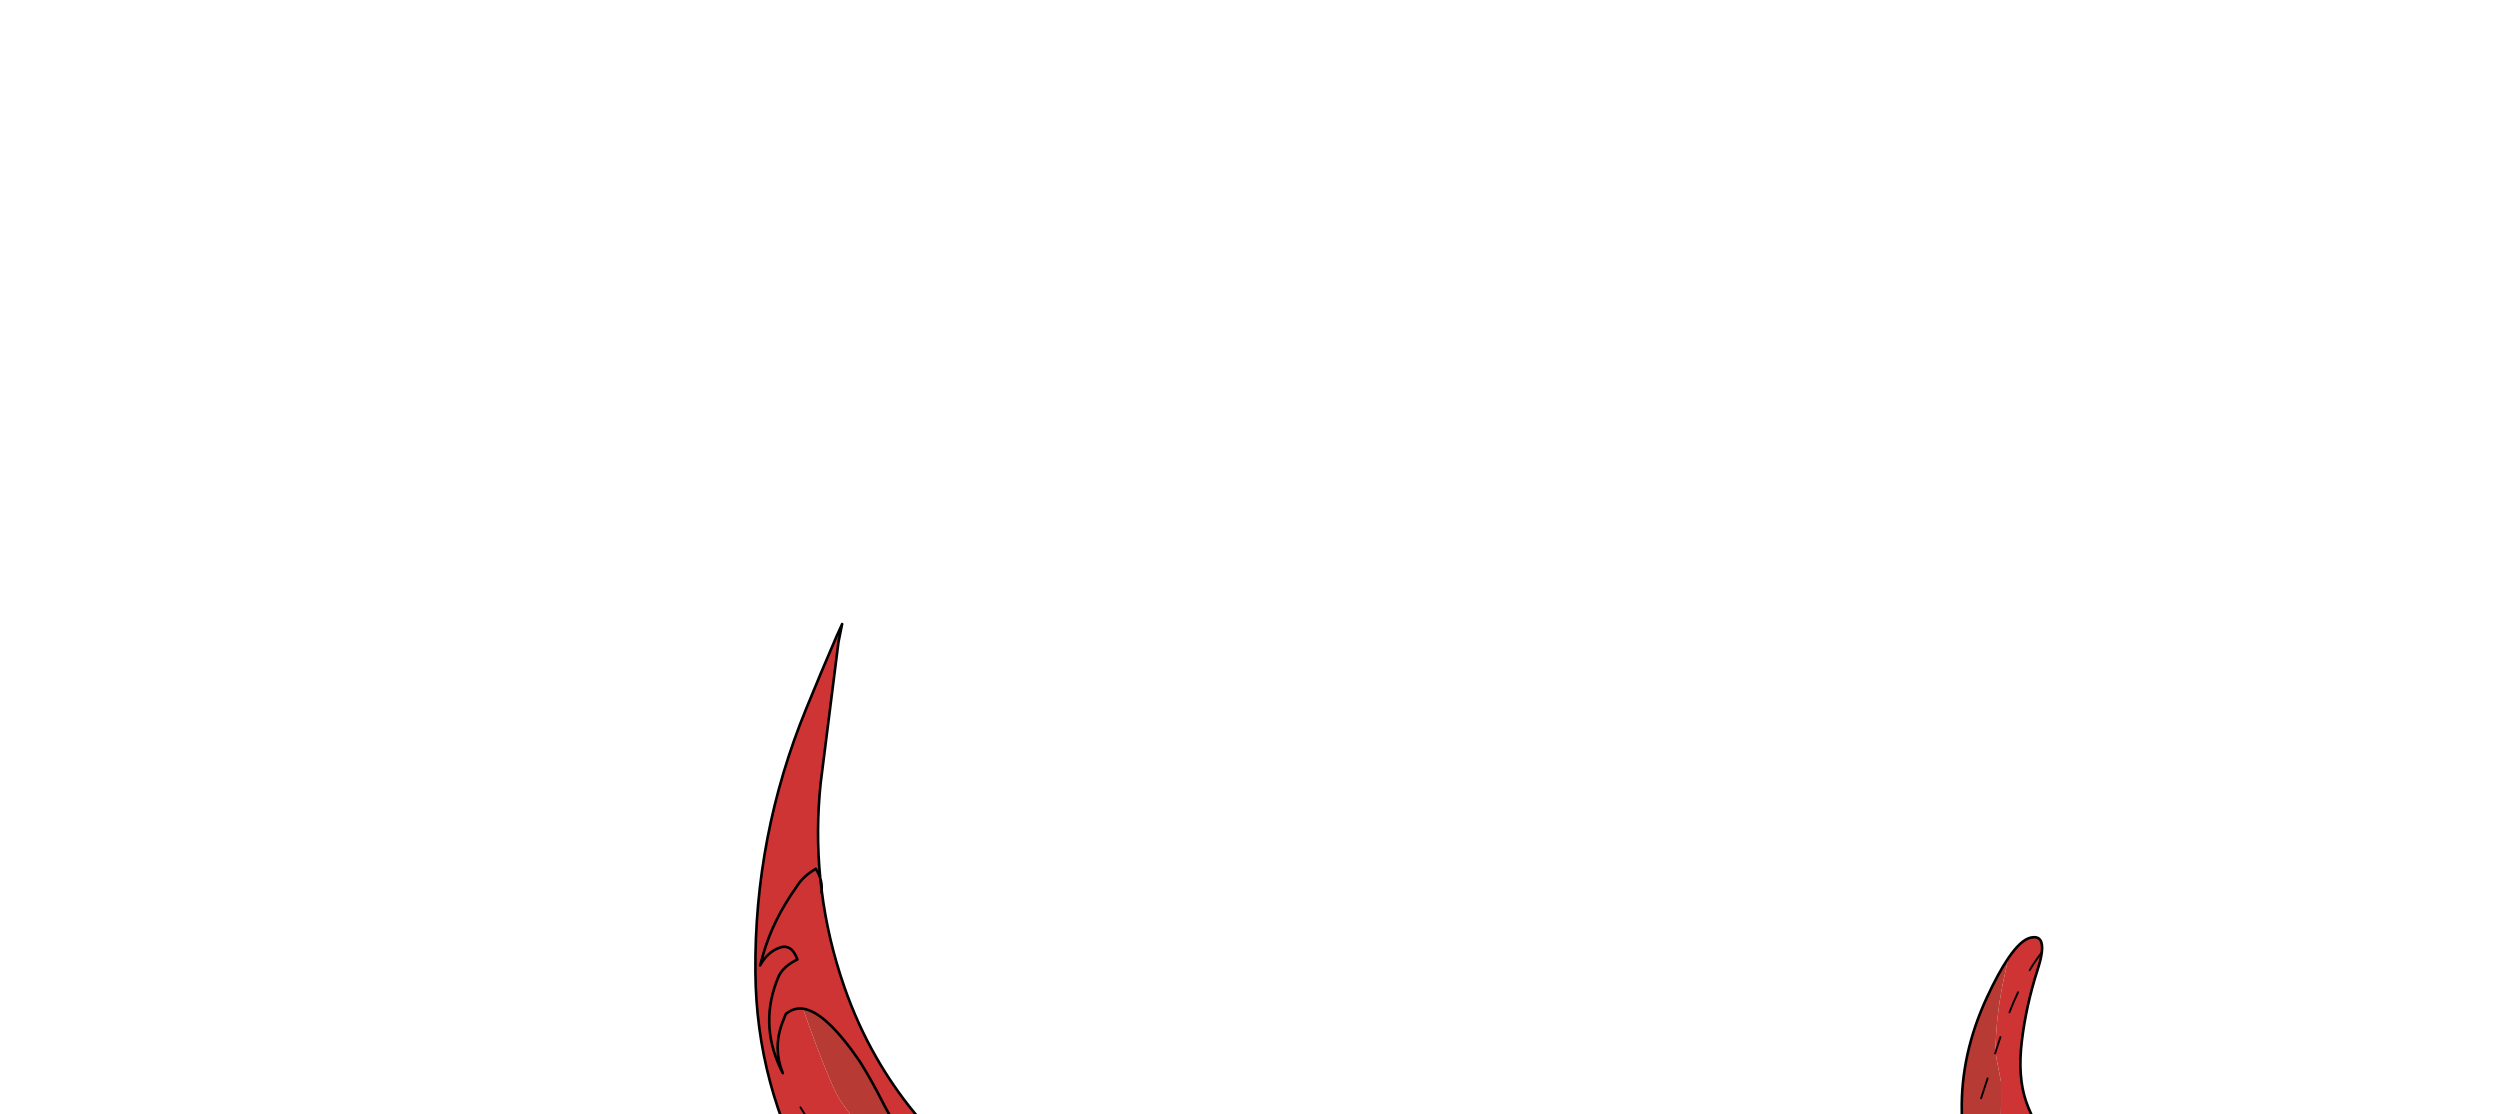
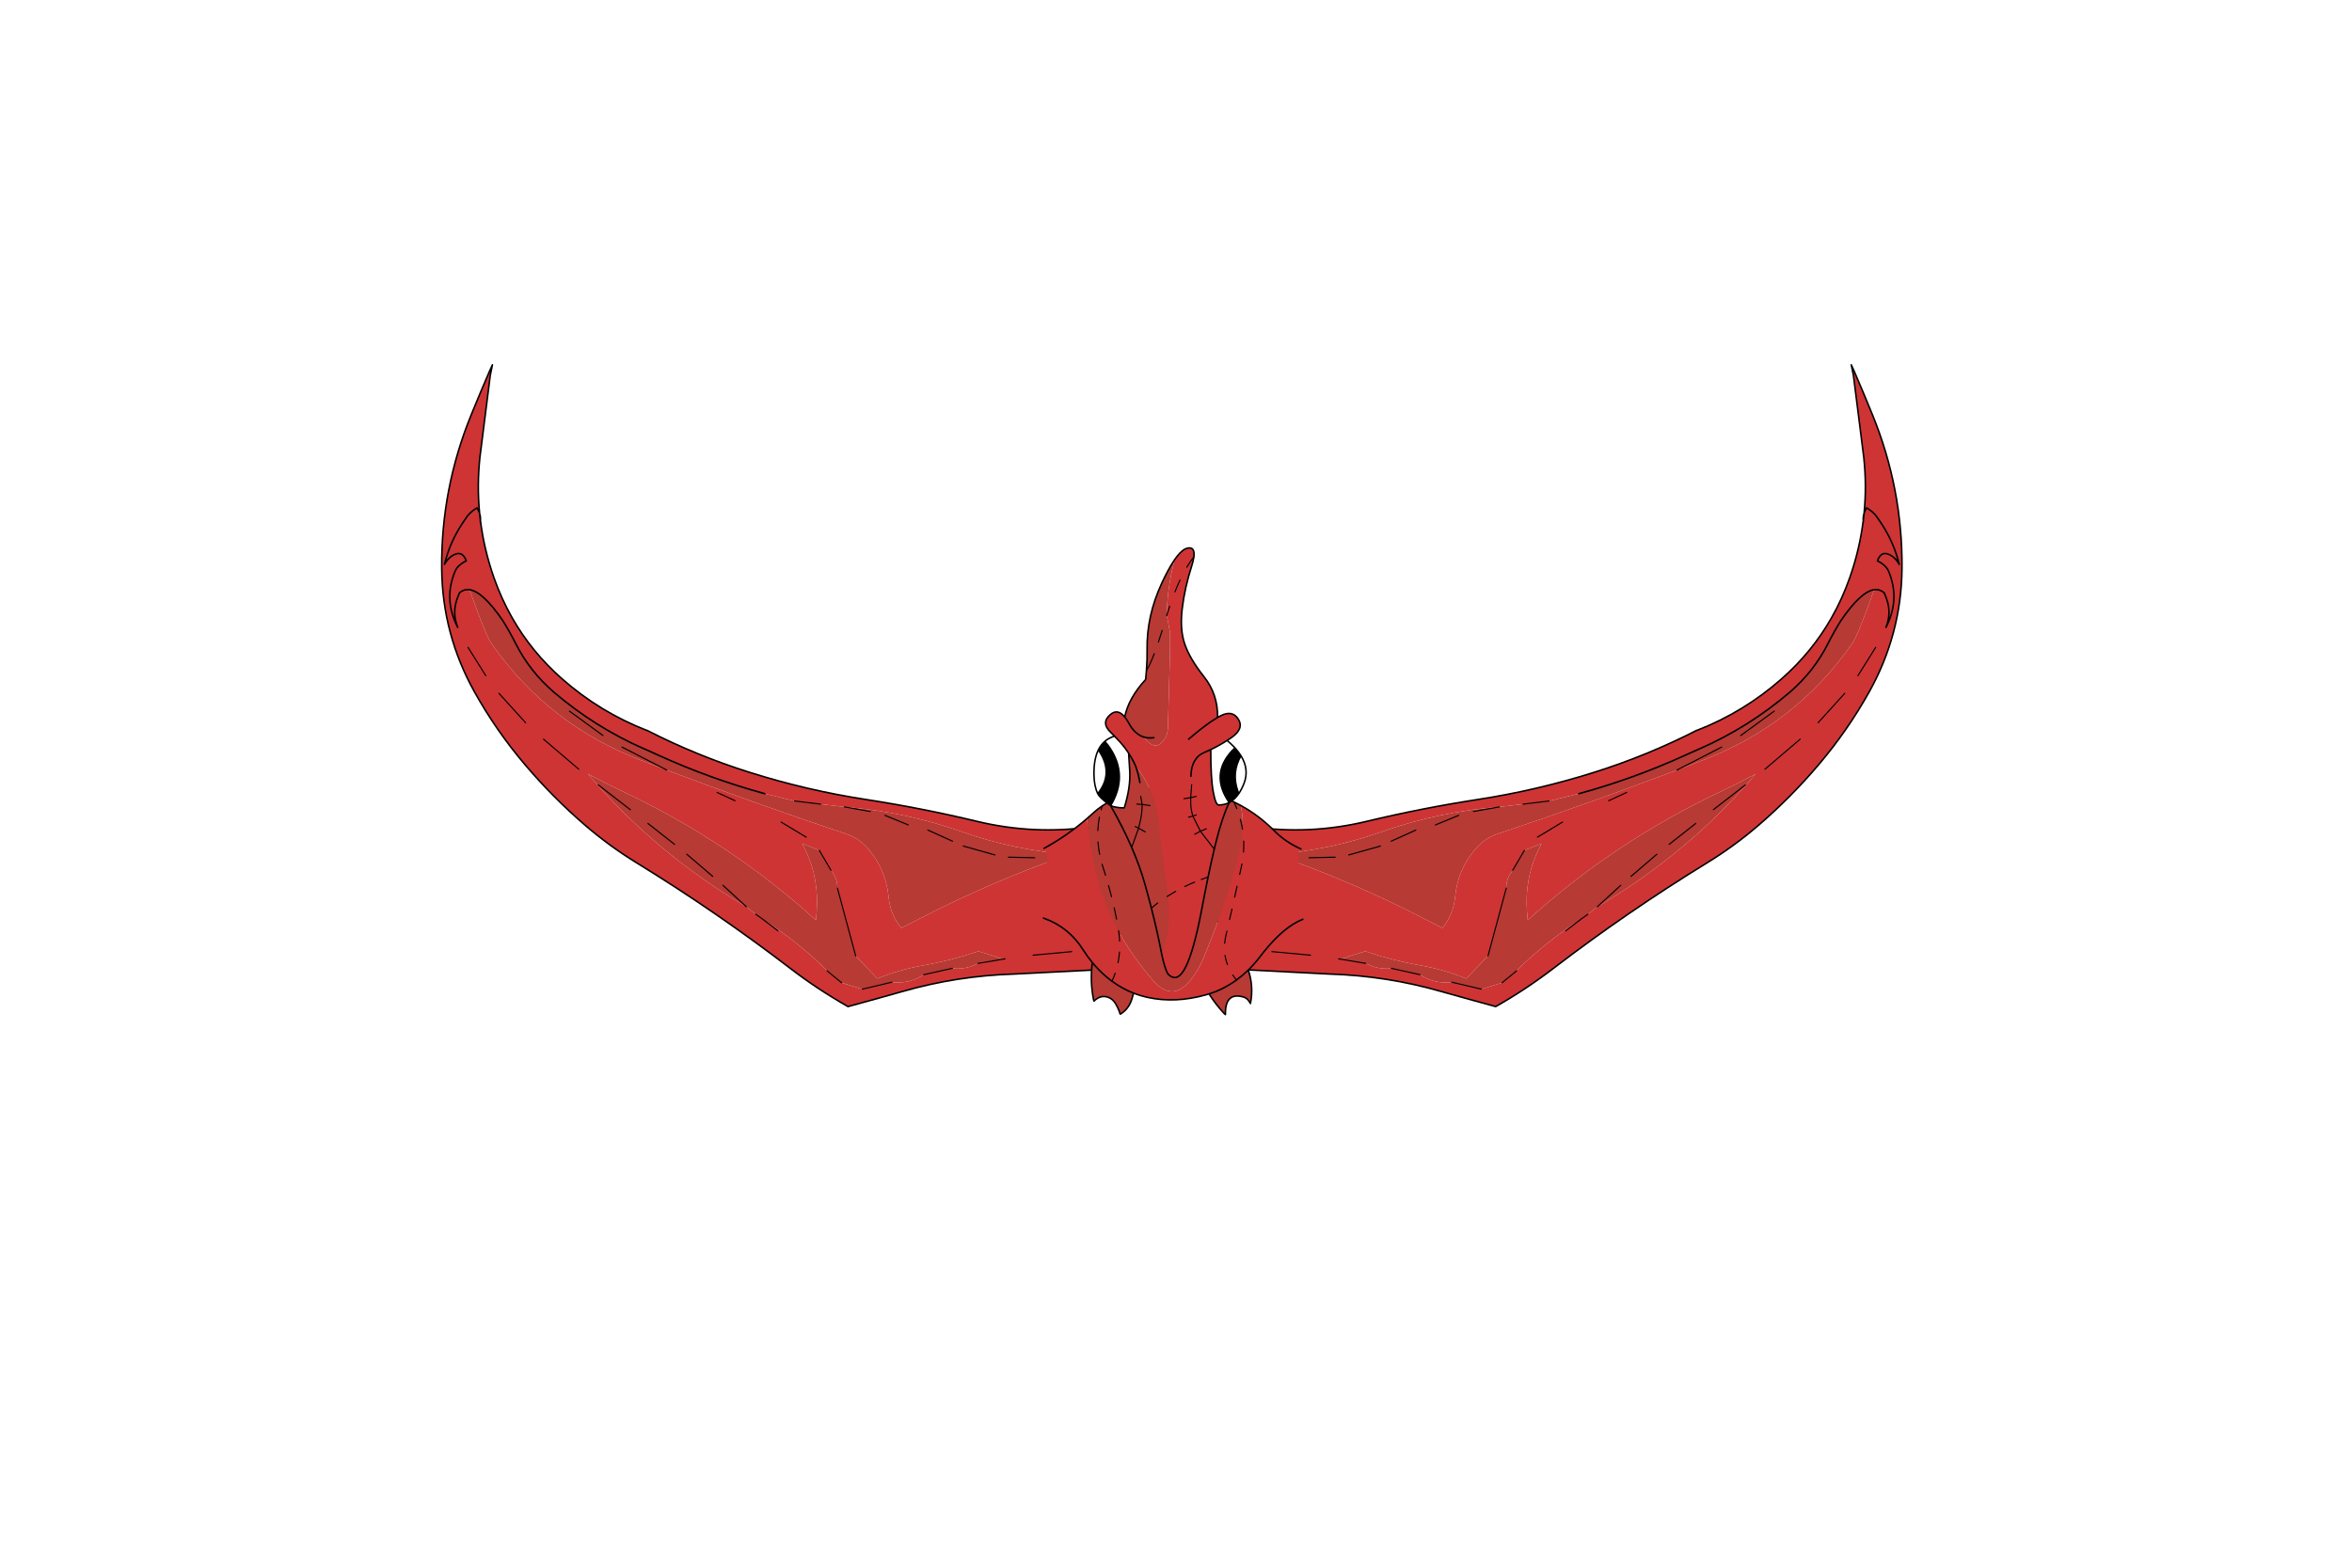
- <svg width="30000px" height="20000px" style="fill-rule: evenodd; pointer-events: none; -moz-user-select: none; width: 100%; height: 100%;" color-interpolation-filters="sRGB">
+ <svg xmlns="http://www.w3.org/2000/svg" version="1.1" viewBox="0 0 30000 20000">
  <g enable-background="new">
    <g>
      <g>
        <g transform="matrix(-0.4899902 0 0 0.4899902 15497 11206)">
          <g>
            <path fill-opacity="1.000" fill="rgb(206,52,52)" d="M -17159 -7516 Q -16812 -7468 -16292 -6709 L -16292 -6708 Q -16118 -6431 -15960 -6118 Q -15591 -5386 -14963 -4847 Q -13898 -3936 -12612 -3371 L -12612 -3373 L -12214 -3194 Q -10882 -2590 -9473 -2205 L -8699 -2015 L -8020 -1933 L -7402 -1861 Q -5823 -1737 -4329 -1209 Q -2977 -733 -1548 -625 Q -3564 76 -5461 1056 L -5920 1292 Q -6207 937 -6250 490 Q -6322 -263 -6818 -808 Q -7039 -1051 -7351 -1157 Q -9700 -1942 -12026 -2820 Q -12362 -2947 -12698 -3076 Q -15112 -4003 -16584 -6108 Q -16741 -6332 -17159 -7516 Z M -14077 -2720 Q -13619 -2474 -13153 -2254 Q -10373 -937 -8143 1089 Q -8117 872 -8114 657 Q -8101 -180 -8501 -905 L -8501 -905 L -8056 -732 L -7750 -209 L -7716 -163 Q -7581 25 -7583 253 L -7107 2020 L -6542 2610 Q -5962 2374 -5347 2266 Q -4610 2136 -3914 1899 L -3687 1967 Q -3478 2029 -3272 2104 L -3928 2214 Q -4180 2350 -4467 2350 Q -4487 2350 -4507 2349 L -4591 2342 L -5339 2508 Q -5647 2711 -6008 2711 Q -6057 2711 -6107 2707 L -6162 2702 L -6936 2885 L -7475 2717 L -7854 2406 Q -7872 2380 -7893 2359 Q -8638 1634 -9526 1064 L -9711 932 L -9953 740 Q -12326 -656 -14077 -2720 Z M -16564 -13371 L -16645 -13193 Q -16886 -12635 -17115 -12072 Q -17902 -10146 -17884 -8072 Q -17877 -7207 -17659 -6395 Q -17447 -5602 -17034 -4861 Q -16471 -3851 -15720 -2966 Q -14996 -2111 -14147 -1380 Q -13520 -841 -12818 -410 Q -10736 868 -8799 2352 Q -8088 2896 -7308 3338 Q -6602 3147 -5901 2948 Q -4469 2536 -2981 2491 L -747 2377 Q -493 1925 -249 1468 Q 570 -65 -307 -1458 L -985 -1341 Q -1542 -1263 -2095 -1263 Q -3019 -1263 -3934 -1481 Q -5369 -1826 -6829 -2052 Q -8374 -2289 -9864 -2759 Q -11249 -3194 -12541 -3855 L -12543 -3852 Q -13766 -4328 -14749 -5194 Q -15544 -5893 -16051 -6787 Q -16333 -7282 -16527 -7837 Q -16783 -8570 -16876 -9321 L -16897 -9502 Q -16968 -10222 -16890 -10957 L -16620 -13094 L -16564 -13371 Z">

</path>
            <path fill-opacity="1.000" fill="rgb(183,58,52)" d="M -17159 -7516 Q -16741 -6332 -16584 -6108 Q -15112 -4003 -12698 -3076 Q -12362 -2947 -12026 -2820 Q -9700 -1942 -7351 -1157 Q -7039 -1051 -6818 -808 Q -6322 -263 -6250 490 Q -6207 937 -5920 1292 L -5461 1056 Q -3564 76 -1548 -625 Q -2977 -733 -4329 -1209 Q -5823 -1737 -7402 -1861 L -8020 -1933 L -8699 -2015 L -9473 -2205 Q -10882 -2590 -12214 -3194 L -12612 -3373 L -12612 -3371 Q -13898 -3936 -14963 -4847 Q -15591 -5386 -15960 -6118 Q -16118 -6431 -16292 -6708 L -16292 -6709 Q -16812 -7468 -17159 -7516 Z M -14077 -2720 Q -12326 -656 -9953 740 L -9711 932 L -9526 1064 Q -8638 1634 -7893 2359 Q -7872 2380 -7854 2406 L -7475 2717 L -6936 2885 L -6162 2702 L -6107 2707 Q -6057 2711 -6008 2711 Q -5646 2711 -5339 2508 L -4591 2342 L -4507 2349 Q -4487 2350 -4467 2350 Q -4179 2350 -3928 2214 L -3272 2104 Q -3478 2029 -3687 1967 L -3914 1899 Q -4610 2136 -5347 2266 Q -5962 2374 -6542 2610 L -7107 2020 L -7583 253 Q -7581 25 -7716 -163 L -7750 -209 L -8056 -732 L -8501 -905 L -8501 -905 Q -8101 -180 -8114 657 Q -8117 872 -8143 1089 Q -10373 -937 -13153 -2254 Q -13619 -2474 -14077 -2720 Z">

</path>
            <path fill="none" stroke-opacity="1.000" stroke="rgb(0,0,0)" stroke-linejoin="round" stroke-linecap="round" stroke-width="28.572" d="M -10247 -2021 L -10716 -2237 M -8699 -2015 L -8020 -1933 M -12612 -3371 L -12612 -3373 M -11822 -885 L -12516 -1431 M -10830 -52 L -11505 -630 M -8395 -1073 L -9050 -1467 M -7750 -209 L -8056 -732 M -9953 740 L -10562 181 M -6729 -1741 L -7402 -1861 M -5738 -1391 L -6346 -1641 M -4309 -842 L -3482 -610 M -5229 -1258 L -4588 -968 M -3131 -552 L -2448 -537 M -1482 1907 L -2488 2000 M -7107 2020 L -7583 253 M -6162 2702 L -6936 2885 M -7475 2717 L -7854 2406 M -9526 1064 L -9129 1367 M -3272 2104 L -3928 2214 M -4591 2342 L -5339 2508 M -3219 2095 L -3272 2104 M -9711 932 L -9526 1064 M -16736 -5276 L -17199 -6015 M -14316 -2842 L -15234 -3625 M -12974 -1788 L -13807 -2433 M -15700 -4052 L -16394 -4818 M -13687 -3720 L -14559 -4355 M -12026 -2820 L -13190 -3419">

</path>
            <path fill="none" stroke-opacity="1.000" stroke="rgb(0,0,0)" stroke-linejoin="round" stroke-linecap="round" stroke-width="40" d="M -12543 -3852 Q -13766 -4328 -14749 -5194 Q -15544 -5893 -16051 -6787 Q -16333 -7282 -16527 -7837 Q -16783 -8570 -16876 -9321 L -16881 -9286 M -12612 -3373 L -12214 -3194 Q -10882 -2590 -9473 -2205 M -17159 -7516 Q -17300 -7536 -17421 -7436 L -17481 -7285 Q -17617 -6909 -17467 -6535 L -17506 -6615 Q -17828 -7306 -17533 -8002 Q -17512 -8053 -17471 -8101 Q -17387 -8198 -17245 -8266 Q -17333 -8510 -17516 -8445 Q -17699 -8381 -17812 -8175 L -17770 -8329 Q -17617 -8868 -17260 -9368 L -17237 -9403 Q -17143 -9542 -16964 -9646 L -16939 -9601 Q -16912 -9552 -16897 -9502 Q -16968 -10222 -16890 -10957 L -16620 -13094 L -16564 -13371 L -16645 -13193 Q -16886 -12635 -17115 -12072 Q -17902 -10146 -17884 -8072 Q -17877 -7207 -17659 -6395 Q -17447 -5602 -17034 -4861 Q -16471 -3851 -15720 -2966 Q -14996 -2111 -14147 -1380 Q -13520 -841 -12818 -410 Q -10736 868 -8799 2352 Q -8088 2896 -7308 3338 Q -6602 3147 -5901 2948 Q -4469 2536 -2981 2491 L -747 2377 Q -493 1925 -249 1468 Q 570 -65 -307 -1458 L -985 -1341 Q -2471 -1132 -3934 -1481 Q -5369 -1826 -6829 -2052 Q -8374 -2289 -9864 -2759 Q -11249 -3194 -12541 -3855 M -16876 -9321 Q -16869 -9413 -16897 -9502 L -16876 -9321 Z M -17159 -7516 Q -16812 -7468 -16292 -6709 L -16292 -6708 Q -16118 -6431 -15960 -6118 Q -15591 -5386 -14963 -4847 Q -13898 -3936 -12612 -3371 M -16292 -6709 L -16292 -6708">

</path>
          </g>
        </g>
        <g transform="matrix(0.4899902 0 0 0.4899902 14397 11206)">
          <g>
            <path fill-opacity="1.000" fill="rgb(206,52,52)" d="M -17159 -7516 Q -16812 -7468 -16292 -6709 L -16292 -6708 Q -16118 -6431 -15960 -6118 Q -15591 -5386 -14963 -4847 Q -13898 -3936 -12612 -3371 L -12612 -3373 L -12214 -3194 Q -10882 -2590 -9473 -2205 L -8699 -2015 L -8020 -1933 L -7402 -1861 Q -5823 -1737 -4329 -1209 Q -2977 -733 -1548 -625 Q -3564 76 -5461 1056 L -5920 1292 Q -6207 937 -6250 490 Q -6322 -263 -6818 -808 Q -7039 -1051 -7351 -1157 Q -9700 -1942 -12026 -2820 Q -12362 -2947 -12698 -3076 Q -15112 -4003 -16584 -6108 Q -16741 -6332 -17159 -7516 Z M -14077 -2720 Q -13619 -2474 -13153 -2254 Q -10373 -937 -8143 1089 Q -8117 872 -8114 657 Q -8101 -180 -8501 -905 L -8501 -905 L -8056 -732 L -7750 -209 L -7716 -163 Q -7581 25 -7583 253 L -7107 2020 L -6542 2610 Q -5962 2374 -5347 2266 Q -4610 2136 -3914 1899 L -3687 1967 Q -3478 2029 -3272 2104 L -3928 2214 Q -4180 2350 -4467 2350 Q -4487 2350 -4507 2349 L -4591 2342 L -5339 2508 Q -5647 2711 -6008 2711 Q -6057 2711 -6107 2707 L -6162 2702 L -6936 2885 L -7475 2717 L -7854 2406 Q -7872 2380 -7893 2359 Q -8638 1634 -9526 1064 L -9711 932 L -9953 740 Q -12326 -656 -14077 -2720 Z M -16564 -13371 L -16645 -13193 Q -16886 -12635 -17115 -12072 Q -17902 -10146 -17884 -8072 Q -17877 -7207 -17659 -6395 Q -17447 -5602 -17034 -4861 Q -16471 -3851 -15720 -2966 Q -14996 -2111 -14147 -1380 Q -13520 -841 -12818 -410 Q -10736 868 -8799 2352 Q -8088 2896 -7308 3338 Q -6602 3147 -5901 2948 Q -4469 2536 -2981 2491 L -747 2377 Q -493 1925 -249 1468 Q 570 -65 -307 -1458 L -985 -1341 Q -1542 -1263 -2095 -1263 Q -3019 -1263 -3934 -1481 Q -5369 -1826 -6829 -2052 Q -8374 -2289 -9864 -2759 Q -11249 -3194 -12541 -3855 L -12543 -3852 Q -13766 -4328 -14749 -5194 Q -15544 -5893 -16051 -6787 Q -16333 -7282 -16527 -7837 Q -16783 -8570 -16876 -9321 L -16897 -9502 Q -16968 -10222 -16890 -10957 L -16620 -13094 L -16564 -13371 Z">

</path>
            <path fill-opacity="1.000" fill="rgb(183,58,52)" d="M -17159 -7516 Q -16741 -6332 -16584 -6108 Q -15112 -4003 -12698 -3076 Q -12362 -2947 -12026 -2820 Q -9700 -1942 -7351 -1157 Q -7039 -1051 -6818 -808 Q -6322 -263 -6250 490 Q -6207 937 -5920 1292 L -5461 1056 Q -3564 76 -1548 -625 Q -2977 -733 -4329 -1209 Q -5823 -1737 -7402 -1861 L -8020 -1933 L -8699 -2015 L -9473 -2205 Q -10882 -2590 -12214 -3194 L -12612 -3373 L -12612 -3371 Q -13898 -3936 -14963 -4847 Q -15591 -5386 -15960 -6118 Q -16118 -6431 -16292 -6708 L -16292 -6709 Q -16812 -7468 -17159 -7516 Z M -14077 -2720 Q -12326 -656 -9953 740 L -9711 932 L -9526 1064 Q -8638 1634 -7893 2359 Q -7872 2380 -7854 2406 L -7475 2717 L -6936 2885 L -6162 2702 L -6107 2707 Q -6057 2711 -6008 2711 Q -5646 2711 -5339 2508 L -4591 2342 L -4507 2349 Q -4487 2350 -4467 2350 Q -4179 2350 -3928 2214 L -3272 2104 Q -3478 2029 -3687 1967 L -3914 1899 Q -4610 2136 -5347 2266 Q -5962 2374 -6542 2610 L -7107 2020 L -7583 253 Q -7581 25 -7716 -163 L -7750 -209 L -8056 -732 L -8501 -905 L -8501 -905 Q -8101 -180 -8114 657 Q -8117 872 -8143 1089 Q -10373 -937 -13153 -2254 Q -13619 -2474 -14077 -2720 Z">

</path>
            <path fill="none" stroke-opacity="1.000" stroke="rgb(0,0,0)" stroke-linejoin="round" stroke-linecap="round" stroke-width="28.572" d="M -10247 -2021 L -10716 -2237 M -8699 -2015 L -8020 -1933 M -12612 -3371 L -12612 -3373 M -11822 -885 L -12516 -1431 M -10830 -52 L -11505 -630 M -8395 -1073 L -9050 -1467 M -7750 -209 L -8056 -732 M -9953 740 L -10562 181 M -6729 -1741 L -7402 -1861 M -5738 -1391 L -6346 -1641 M -4309 -842 L -3482 -610 M -5229 -1258 L -4588 -968 M -3131 -552 L -2448 -537 M -1482 1907 L -2488 2000 M -7107 2020 L -7583 253 M -6162 2702 L -6936 2885 M -7475 2717 L -7854 2406 M -9526 1064 L -9129 1367 M -3272 2104 L -3928 2214 M -4591 2342 L -5339 2508 M -3219 2095 L -3272 2104 M -9711 932 L -9526 1064 M -16736 -5276 L -17199 -6015 M -14316 -2842 L -15234 -3625 M -12974 -1788 L -13807 -2433 M -15700 -4052 L -16394 -4818 M -13687 -3720 L -14559 -4355 M -12026 -2820 L -13190 -3419">

</path>
            <path fill="none" stroke-opacity="1.000" stroke="rgb(0,0,0)" stroke-linejoin="round" stroke-linecap="round" stroke-width="40" d="M -12543 -3852 Q -13766 -4328 -14749 -5194 Q -15544 -5893 -16051 -6787 Q -16333 -7282 -16527 -7837 Q -16783 -8570 -16876 -9321 L -16881 -9286 M -12612 -3373 L -12214 -3194 Q -10882 -2590 -9473 -2205 M -17159 -7516 Q -17300 -7536 -17421 -7436 L -17481 -7285 Q -17617 -6909 -17467 -6535 L -17506 -6615 Q -17828 -7306 -17533 -8002 Q -17512 -8053 -17471 -8101 Q -17387 -8198 -17245 -8266 Q -17333 -8510 -17516 -8445 Q -17699 -8381 -17812 -8175 L -17770 -8329 Q -17617 -8868 -17260 -9368 L -17237 -9403 Q -17143 -9542 -16964 -9646 L -16939 -9601 Q -16912 -9552 -16897 -9502 Q -16968 -10222 -16890 -10957 L -16620 -13094 L -16564 -13371 L -16645 -13193 Q -16886 -12635 -17115 -12072 Q -17902 -10146 -17884 -8072 Q -17877 -7207 -17659 -6395 Q -17447 -5602 -17034 -4861 Q -16471 -3851 -15720 -2966 Q -14996 -2111 -14147 -1380 Q -13520 -841 -12818 -410 Q -10736 868 -8799 2352 Q -8088 2896 -7308 3338 Q -6602 3147 -5901 2948 Q -4469 2536 -2981 2491 L -747 2377 Q -493 1925 -249 1468 Q 570 -65 -307 -1458 L -985 -1341 Q -2471 -1132 -3934 -1481 Q -5369 -1826 -6829 -2052 Q -8374 -2289 -9864 -2759 Q -11249 -3194 -12541 -3855 M -16876 -9321 Q -16869 -9413 -16897 -9502 L -16876 -9321 Z M -17159 -7516 Q -16812 -7468 -16292 -6709 L -16292 -6708 Q -16118 -6431 -15960 -6118 Q -15591 -5386 -14963 -4847 Q -13898 -3936 -12612 -3371 M -16292 -6709 L -16292 -6708">

</path>
          </g>
        </g>
        <g transform="matrix(0.4899902 0 0 0.4899902 14898 11383)">
          <g>
            <path fill-opacity="1.000" fill="rgb(183,58,52)" d="M 29 -2731 Q 18 -2731 8 -2731 Q -776 -2726 -1474 -2386 Q -1599 -2325 -1713 -2248 Q -1836 -2166 -1946 -2064 L -2106 -1921 Q -2052 -1146 -1855 -395 Q -1659 357 -1282 1029 L -1276 1040 Q -894 1719 -385 2301 Q -138 2582 102 2582 Q 356 2582 602 2267 Q 800 2015 923 1716 Q 1200 1045 1441 361 Q 1694 -359 1875 -1101 Q 2015 -1677 1895 -2259 L 1717 -2350 Q 1597 -2408 1472 -2457 Q 775 -2731 29 -2731 Z M -1970 1830 Q -2032 2311 -1941 2784 L -1927 2835 Q -1807 2714 -1673 2714 Q -1610 2714 -1543 2741 Q -1434 2786 -1367 2898 Q -1289 3028 -1245 3172 L -1222 3164 Q -991 3009 -923 2720 L -896 2627 Q -1194 2510 -1458 2316 Q -1629 2191 -1785 2034 Q -1883 1935 -1970 1830 Z M 2090 2025 Q 1942 2169 1782 2285 Q 1453 2524 1069 2647 Q 1240 2920 1464 3159 L 1495 3185 Q 1485 2702 1801 2702 Q 1871 2702 1958 2726 Q 2051 2751 2109 2838 L 2146 2897 Q 2234 2453 2090 2025 Z">

</path>
            <path fill-opacity="1.000" fill="rgb(206,52,52)" d="M 1895 -2259 Q 2015 -1677 1875 -1101 Q 1694 -359 1441 361 Q 1200 1045 923 1716 Q 800 2015 602 2267 Q 356 2582 102 2582 Q -138 2582 -385 2301 Q -894 1719 -1276 1040 L -1282 1029 L -1282 1029 Q -1282 1029 -1282 1029 Q -1659 357 -1855 -395 Q -2052 -1146 -2106 -1921 Q -2608 -1486 -3180 -1169 L -3155 -914 Q -3093 -111 -3225 679 Q -2578 909 -2203 1509 Q -2097 1677 -1970 1830 Q -1883 1935 -1785 2034 Q -1629 2191 -1458 2316 Q -1194 2510 -896 2627 Q -717 2697 -525 2739 Q -231 2803 76 2803 Q 518 2803 988 2671 L 1069 2647 Q 1453 2524 1782 2285 Q 1942 2169 2090 2025 Q 2251 1867 2398 1675 Q 2848 1083 3270 825 Q 3289 538 3323 253 Q 3408 -449 3399 -1155 Q 3043 -1323 2763 -1604 Q 2369 -2000 1895 -2259 Z">

</path>
            <path fill="none" stroke-opacity="1.000" stroke="rgb(0,0,0)" stroke-linejoin="round" stroke-linecap="round" stroke-width="28.572" d="M 1717 -2350 L 1791 -2180 M 1971 -1332 Q 1976 -1190 1966 -1045 M 1884 -1897 Q 1918 -1770 1940 -1642 M 1925 -736 L 1908 -655 L 1866 -464 M -1713 -2248 L -1742 -2149 M -1786 -1954 Q -1819 -1782 -1827 -1606 M -1282 1029 L -1286 1001 M -1716 -728 L -1689 -641 L -1627 -444 M -1822 -1307 Q -1811 -1148 -1779 -987 M -1401 404 L -1339 701 M -1263 1557 Q -1274 1698 -1301 1834 M -1282 1029 Q -1266 1153 -1260 1273 M -1458 2316 Q -1411 2213 -1374 2107 M 1782 2285 Q 1730 2222 1688 2157 M 1484 1644 Q 1503 1765 1546 1881 M 1534 1012 L 1508 1124 Q 1484 1229 1475 1330 M 1665 437 L 1603 712 M -1548 -175 L -1469 121 M 1798 -157 L 1735 128">

</path>
            <path fill="none" stroke-opacity="1.000" stroke="rgb(0,0,0)" stroke-linejoin="round" stroke-linecap="round" stroke-width="40" d="M -2106 -1921 L -1946 -2064 Q -1836 -2166 -1713 -2248 Q -1599 -2325 -1474 -2386 Q -776 -2726 8 -2731 Q 765 -2735 1472 -2457 Q 1597 -2408 1717 -2350 L 1895 -2259 Q 2369 -2000 2763 -1604 Q 3043 -1323 3399 -1155 L 3461 -1127 M -3227 -1143 L -3180 -1169 Q -2608 -1486 -2106 -1921 M -3225 679 Q -2578 909 -2203 1509 Q -2097 1677 -1970 1830 Q -1883 1935 -1785 2034 Q -1629 2191 -1458 2316 M -1970 1830 Q -2032 2311 -1941 2784 L -1927 2835 Q -1750 2657 -1543 2741 Q -1434 2786 -1367 2898 Q -1289 3028 -1245 3172 L -1222 3164 Q -991 3009 -923 2720 L -896 2627 Q -1194 2510 -1458 2316 M -896 2627 Q -717 2697 -525 2739 Q 190 2895 988 2671 L 1069 2647 Q 1453 2524 1782 2285 M -3243 673 L -3225 679 M 3270 825 Q 3391 751 3509 704 M 3270 825 Q 2848 1083 2398 1675 Q 2251 1867 2090 2025 Q 2234 2453 2146 2897 L 2109 2838 Q 2051 2751 1958 2726 Q 1483 2595 1495 3185 L 1464 3159 Q 1240 2920 1069 2647 M 2090 2025 Q 1942 2169 1782 2285">

</path>
          </g>
        </g>
        <g transform="matrix(0.4899902 0 0 0.4899902 14924 10751)">
          <g>
            <path fill-opacity="1.000" fill="rgb(255,255,255)" d="M 1846 -2265 Q 1594 -1822 1766 -1340 L 1789 -1278 Q 1866 -1391 1927 -1548 Q 2065 -1910 1846 -2265 Z M -1867 -2415 Q -1989 -2164 -1980 -1756 Q -1974 -1468 -1882 -1277 Q -1464 -1800 -1840 -2376 L -1867 -2415 Z M 1486 -2662 Q 1274 -2526 1060 -2424 Q 1059 -1679 1125 -1323 Q 1187 -982 1265 -982 Q 1268 -982 1272 -983 Q 1419 -983 1540 -1046 Q 1036 -1775 1617 -2398 L 1691 -2468 Q 1602 -2565 1486 -2662 Z M -1445 -2774 Q -1592 -2731 -1698 -2638 Q -1621 -2553 -1561 -2462 Q -1084 -1737 -1547 -964 Q -1399 -907 -1199 -907 Q -1196 -907 -1192 -907 Q -1026 -1438 -1049 -1865 L -1078 -2331 L -1159 -2447 Q -1267 -2593 -1445 -2774 Z">

</path>
            <path fill-opacity="1.000" fill="rgb(0,0,0)" d="M 1691 -2468 L 1617 -2398 Q 1036 -1775 1540 -1046 Q 1681 -1120 1789 -1278 L 1766 -1340 Q 1594 -1822 1846 -2265 Q 1783 -2367 1691 -2468 Z M -1707 -2640 Q -1720 -2640 -1720 -2619 Q -1809 -2535 -1867 -2415 L -1840 -2376 Q -1464 -1800 -1882 -1277 Q -1829 -1166 -1547 -964 Q -1084 -1737 -1561 -2462 Q -1621 -2553 -1698 -2638 Q -1703 -2640 -1707 -2640 Z">

</path>
            <path fill-opacity="1.000" fill="rgb(206,52,52)" d="M 504 -7676 Q 483 -7676 458 -7671 Q 303 -7640 110 -7355 L 72 -7174 Q -76 -6553 -85 -5921 L 0 -5471 Q 3 -5139 -5 -4807 L -56 -2987 Q -61 -2830 -133 -2715 Q -250 -2532 -380 -2532 Q -523 -2532 -684 -2751 Q -916 -2822 -1072 -3110 Q -1126 -3209 -1180 -3275 Q -1287 -3405 -1396 -3405 Q -1476 -3405 -1556 -3335 Q -1802 -3122 -1549 -2878 L -1445 -2774 Q -1267 -2593 -1159 -2447 L -1078 -2331 Q -994 -2203 -931 -2074 Q -902 -2013 -876 -1937 Q -812 -1895 -770 -1832 Q -381 -1250 -299 -528 Q -190 432 -51 1385 L -39 1575 Q 14 2265 -215 2911 Q -141 3258 -60 3411 Q 33 3510 122 3510 Q 271 3510 409 3232 Q 627 2788 824 1738 Q 910 1280 991 893 Q 1073 494 1151 169 L 1190 6 Q 1359 -676 1540 -1046 L 1540 -1046 Q 1419 -983 1272 -983 Q 1269 -982 1265 -982 Q 1187 -982 1125 -1323 Q 1059 -1679 1060 -2424 Q 1274 -2526 1486 -2662 L 1592 -2732 Q 1934 -2967 1778 -3216 Q 1683 -3366 1533 -3366 Q 1434 -3366 1310 -3301 L 1238 -3261 Q 1248 -3865 882 -4325 Q 516 -4786 384 -5169 Q 251 -5552 317 -6094 Q 382 -6637 557 -7181 Q 608 -7338 621 -7445 L 621 -7445 Q 621 -7445 621 -7445 Q 649 -7676 504 -7676 Z">

</path>
            <path fill-opacity="1.000" fill="rgb(183,58,52)" d="M 110 -7355 Q -41 -7133 -216 -6756 Q -614 -5896 -597 -5023 Q -592 -4788 -615 -4480 L -636 -4249 Q -1078 -3769 -1180 -3275 Q -1126 -3209 -1072 -3110 Q -916 -2822 -684 -2751 Q -524 -2532 -380 -2532 Q -249 -2532 -133 -2715 Q -61 -2830 -56 -2987 L -5 -4807 Q 3 -5139 0 -5471 L -85 -5921 Q -76 -6553 72 -7174 L 110 -7355 Z M -1078 -2331 L -1049 -1865 Q -1026 -1438 -1192 -907 Q -1195 -907 -1199 -907 Q -1399 -907 -1547 -964 L -1547 -964 Q -1224 -399 -998 123 Q -787 610 -660 1058 Q -566 1388 -485 1706 Q -339 2281 -234 2814 L -215 2911 Q 14 2265 -39 1575 L -51 1385 Q -190 432 -299 -528 Q -381 -1250 -770 -1832 Q -812 -1895 -876 -1937 L -876 -1937 Q -876 -1937 -876 -1937 Q -902 -2013 -931 -2074 Q -994 -2203 -1078 -2331 Z">

</path>
            <path fill="none" stroke-opacity="1.000" stroke="rgb(0,0,0)" stroke-linejoin="round" stroke-linecap="round" stroke-width="40" d="M 621 -7445 Q 653 -7710 458 -7671 Q 303 -7640 110 -7355 M 621 -7445 Q 608 -7338 557 -7181 Q 382 -6637 317 -6094 Q 251 -5552 384 -5169 Q 516 -4786 882 -4325 Q 1248 -3865 1238 -3261 L 1310 -3301 Q 1621 -3465 1778 -3216 Q 1934 -2967 1592 -2732 L 1486 -2662 Q 1602 -2565 1691 -2468 Q 1783 -2367 1846 -2265 Q 2065 -1910 1927 -1548 Q 1866 -1391 1789 -1278 Q 1681 -1120 1540 -1046 Q 1359 -676 1190 6 L 1151 169 Q 1073 494 991 893 Q 910 1280 824 1738 Q 627 2788 409 3232 Q 190 3675 -60 3411 Q -141 3258 -215 2911 L -234 2814 Q -339 2281 -485 1706 Q -566 1388 -660 1058 Q -787 610 -998 123 Q -1224 -399 -1547 -964 Q -1829 -1166 -1882 -1277 Q -1974 -1468 -1980 -1756 Q -1989 -2164 -1867 -2415 Q -1809 -2535 -1720 -2619 M -1698 -2638 Q -1592 -2731 -1445 -2774 L -1549 -2878 Q -1802 -3122 -1556 -3335 Q -1366 -3501 -1180 -3275 Q -1078 -3769 -636 -4249 L -615 -4480 Q -592 -4788 -597 -5023 Q -614 -5896 -216 -6756 Q -41 -7133 110 -7355 M 1486 -2662 Q 1274 -2526 1060 -2424 Q 1059 -1679 1125 -1323 Q 1190 -968 1272 -983 Q 1419 -983 1540 -1046 Q 1036 -1775 1617 -2398 L 1691 -2468 M 1060 -2424 L 901 -2354 Q 553 -2211 543 -1730 M 483 -2695 Q 941 -3089 1238 -3261 M 1846 -2265 Q 1594 -1822 1766 -1340 L 1789 -1278 M -684 -2751 Q -916 -2822 -1072 -3110 Q -1126 -3209 -1180 -3275 M -1445 -2774 Q -1267 -2593 -1159 -2447 L -1078 -2331 Q -994 -2203 -931 -2074 Q -902 -2013 -876 -1937 M -422 -2735 Q -563 -2714 -684 -2751 M -1882 -1277 Q -1464 -1800 -1840 -2376 L -1867 -2415 M -1720 -2619 L -1698 -2638 Q -1621 -2553 -1561 -2462 Q -1084 -1737 -1547 -964 Q -1396 -906 -1192 -907 Q -1026 -1438 -1049 -1865 L -1078 -2331 M -876 -1937 Q -823 -1783 -784 -1569">

</path>
            <path fill="none" stroke-opacity="1.000" stroke="rgb(0,0,0)" stroke-linejoin="round" stroke-linecap="round" stroke-width="28.572" d="M 436 -7173 Q 526 -7324 621 -7445 M -85 -5921 L -9 -6156 M 128 -6532 Q 192 -6694 259 -6838 M 683 -1207 L 537 -1173 L 538 -1066 Q 536 -877 594 -693 L 683 -724 M 362 -1146 L 537 -1173 L 563 -1509 M 1151 169 L 790 -300 L 643 -221 M 594 -693 L 790 -300 L 945 -362 M 482 -664 L 594 -693 M 813 958 Q 901 924 991 893 M 387 1139 Q 512 1078 641 1025 M -51 1385 Q 33 1331 120 1281 L 147 1266 M -303 -5224 L -204 -5527 M -89 -5906 L -85 -5921 M -615 -4480 Q -527 -4618 -411 -4921 M -765 -1207 L -725 -997 L -523 -966 M -998 123 L -819 -378 L -906 -422 M -819 -378 L -780 -542 Q -727 -764 -725 -997 L -865 -1006 M -819 -378 L -644 -282 M -485 1706 Q -406 1633 -319 1569 M -76 1401 L -51 1385">

</path>
          </g>
        </g>
      </g>
    </g>
  </g>
</svg>
